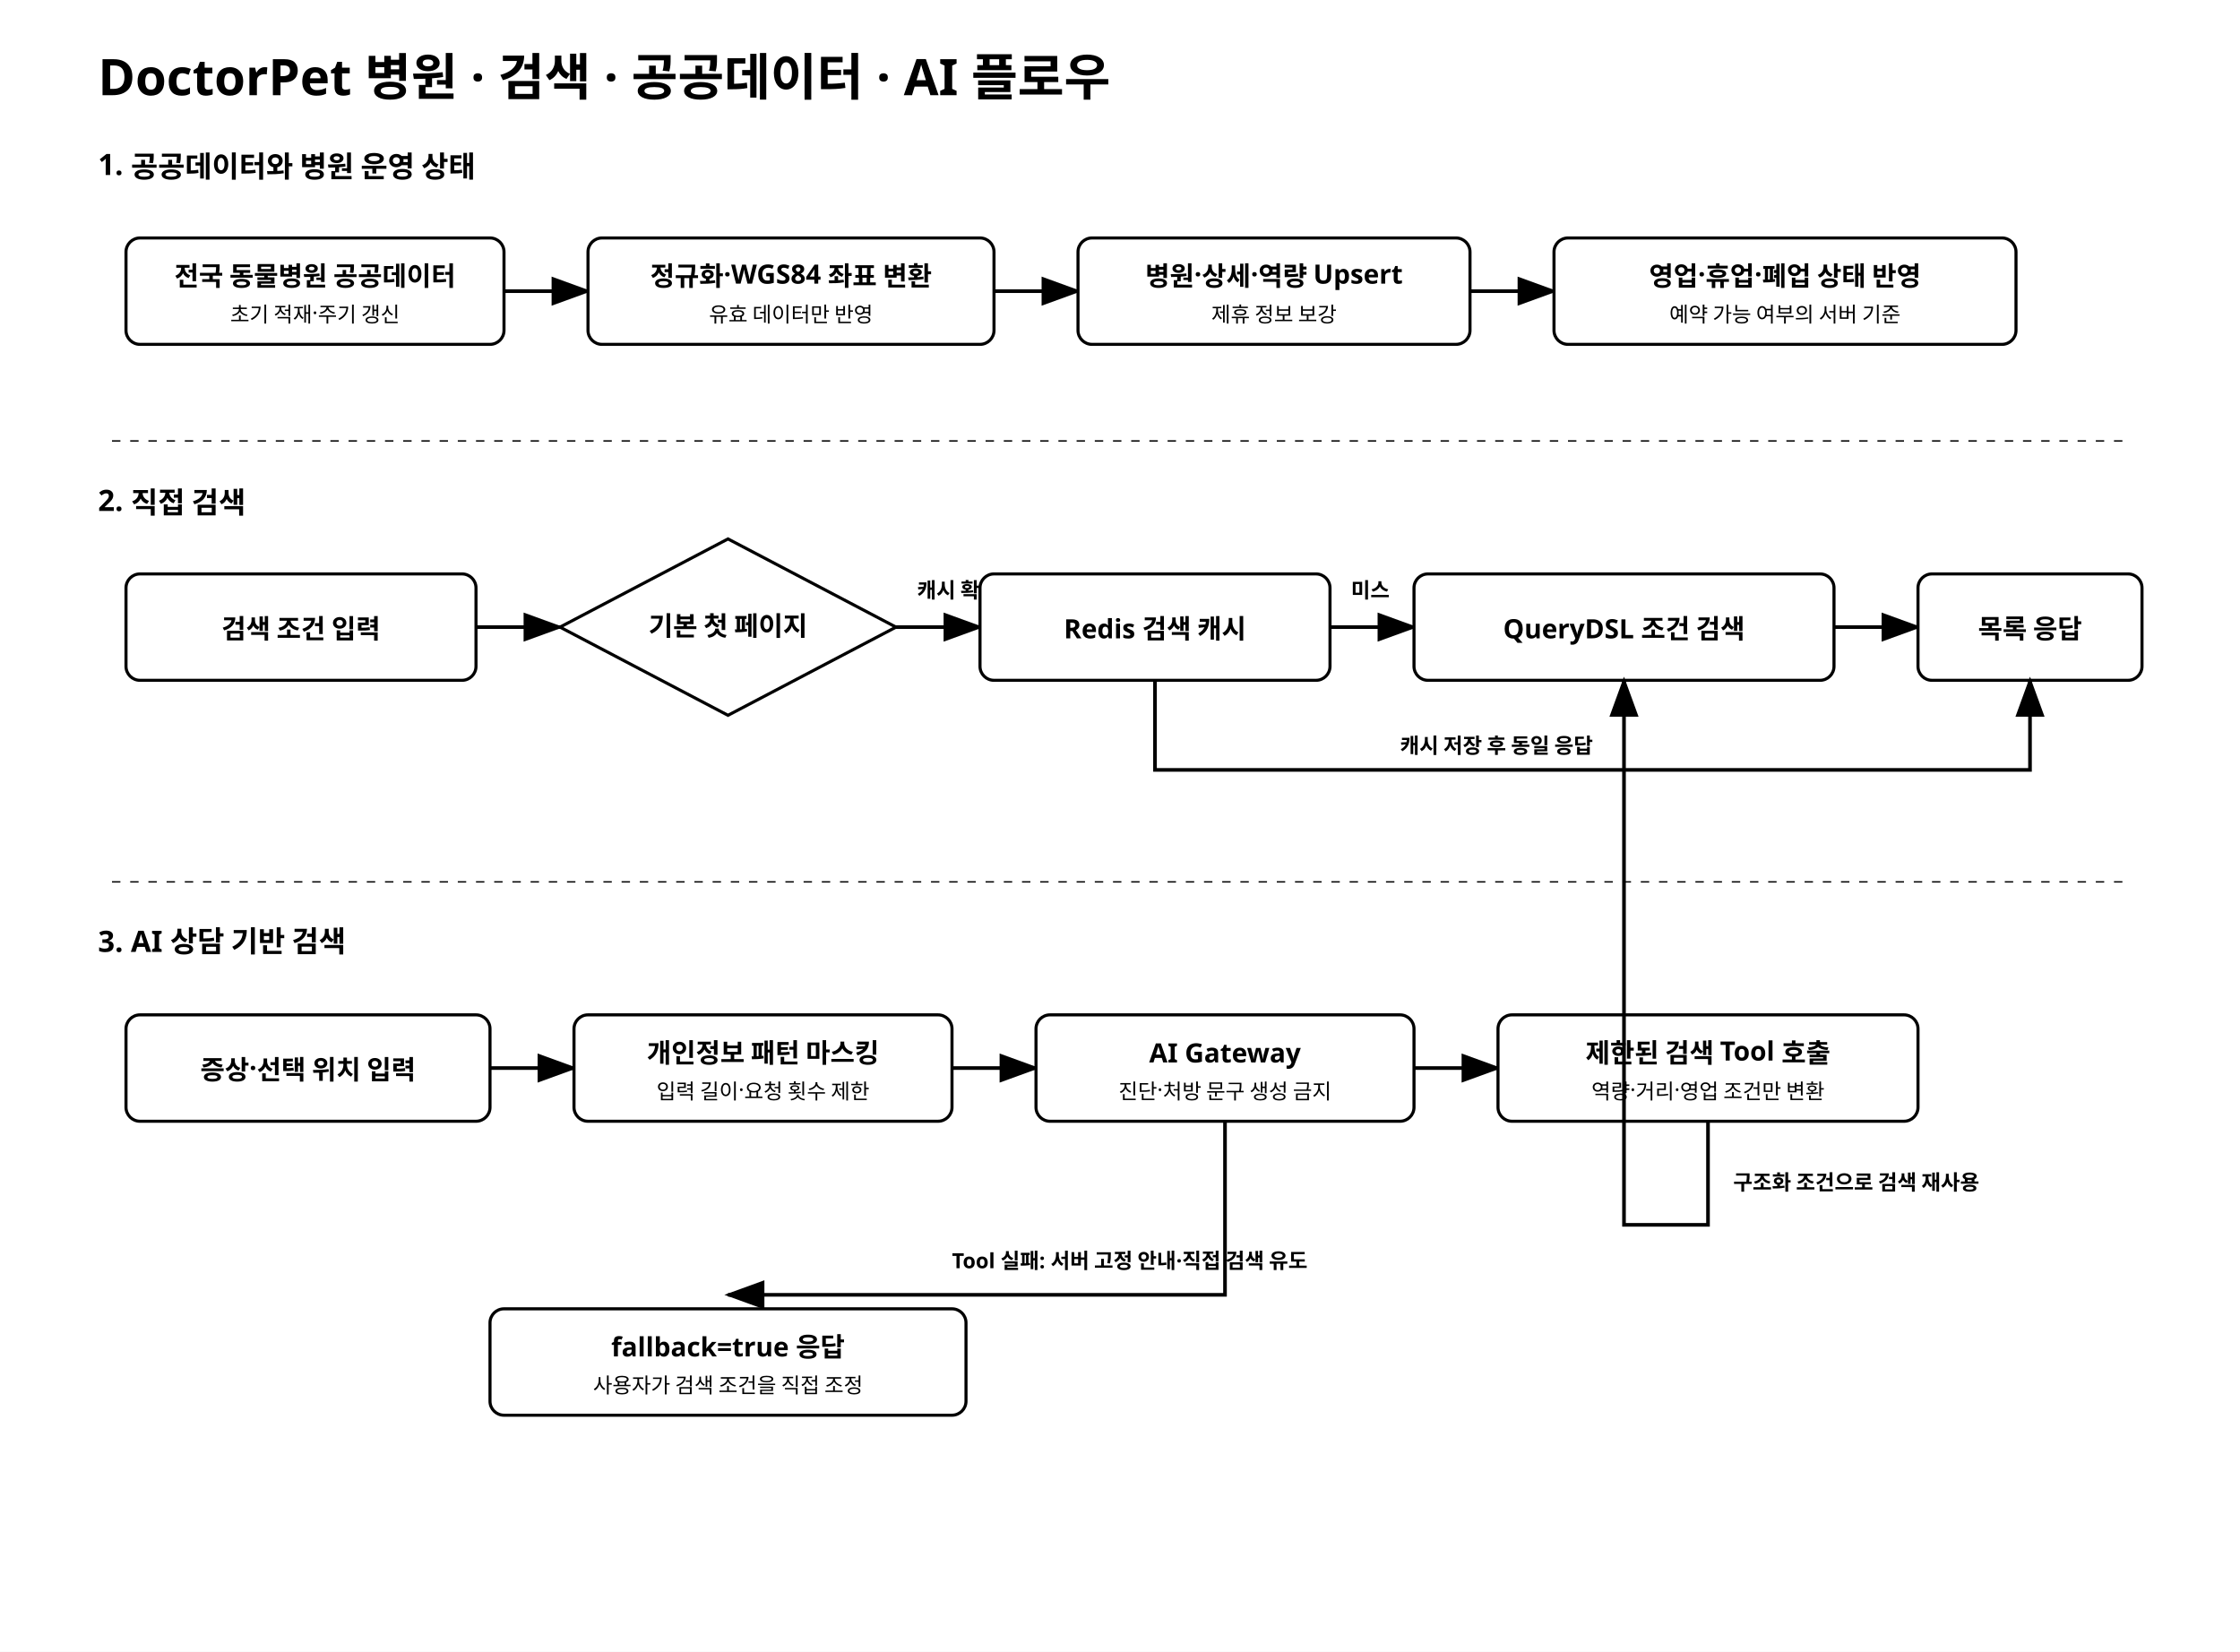
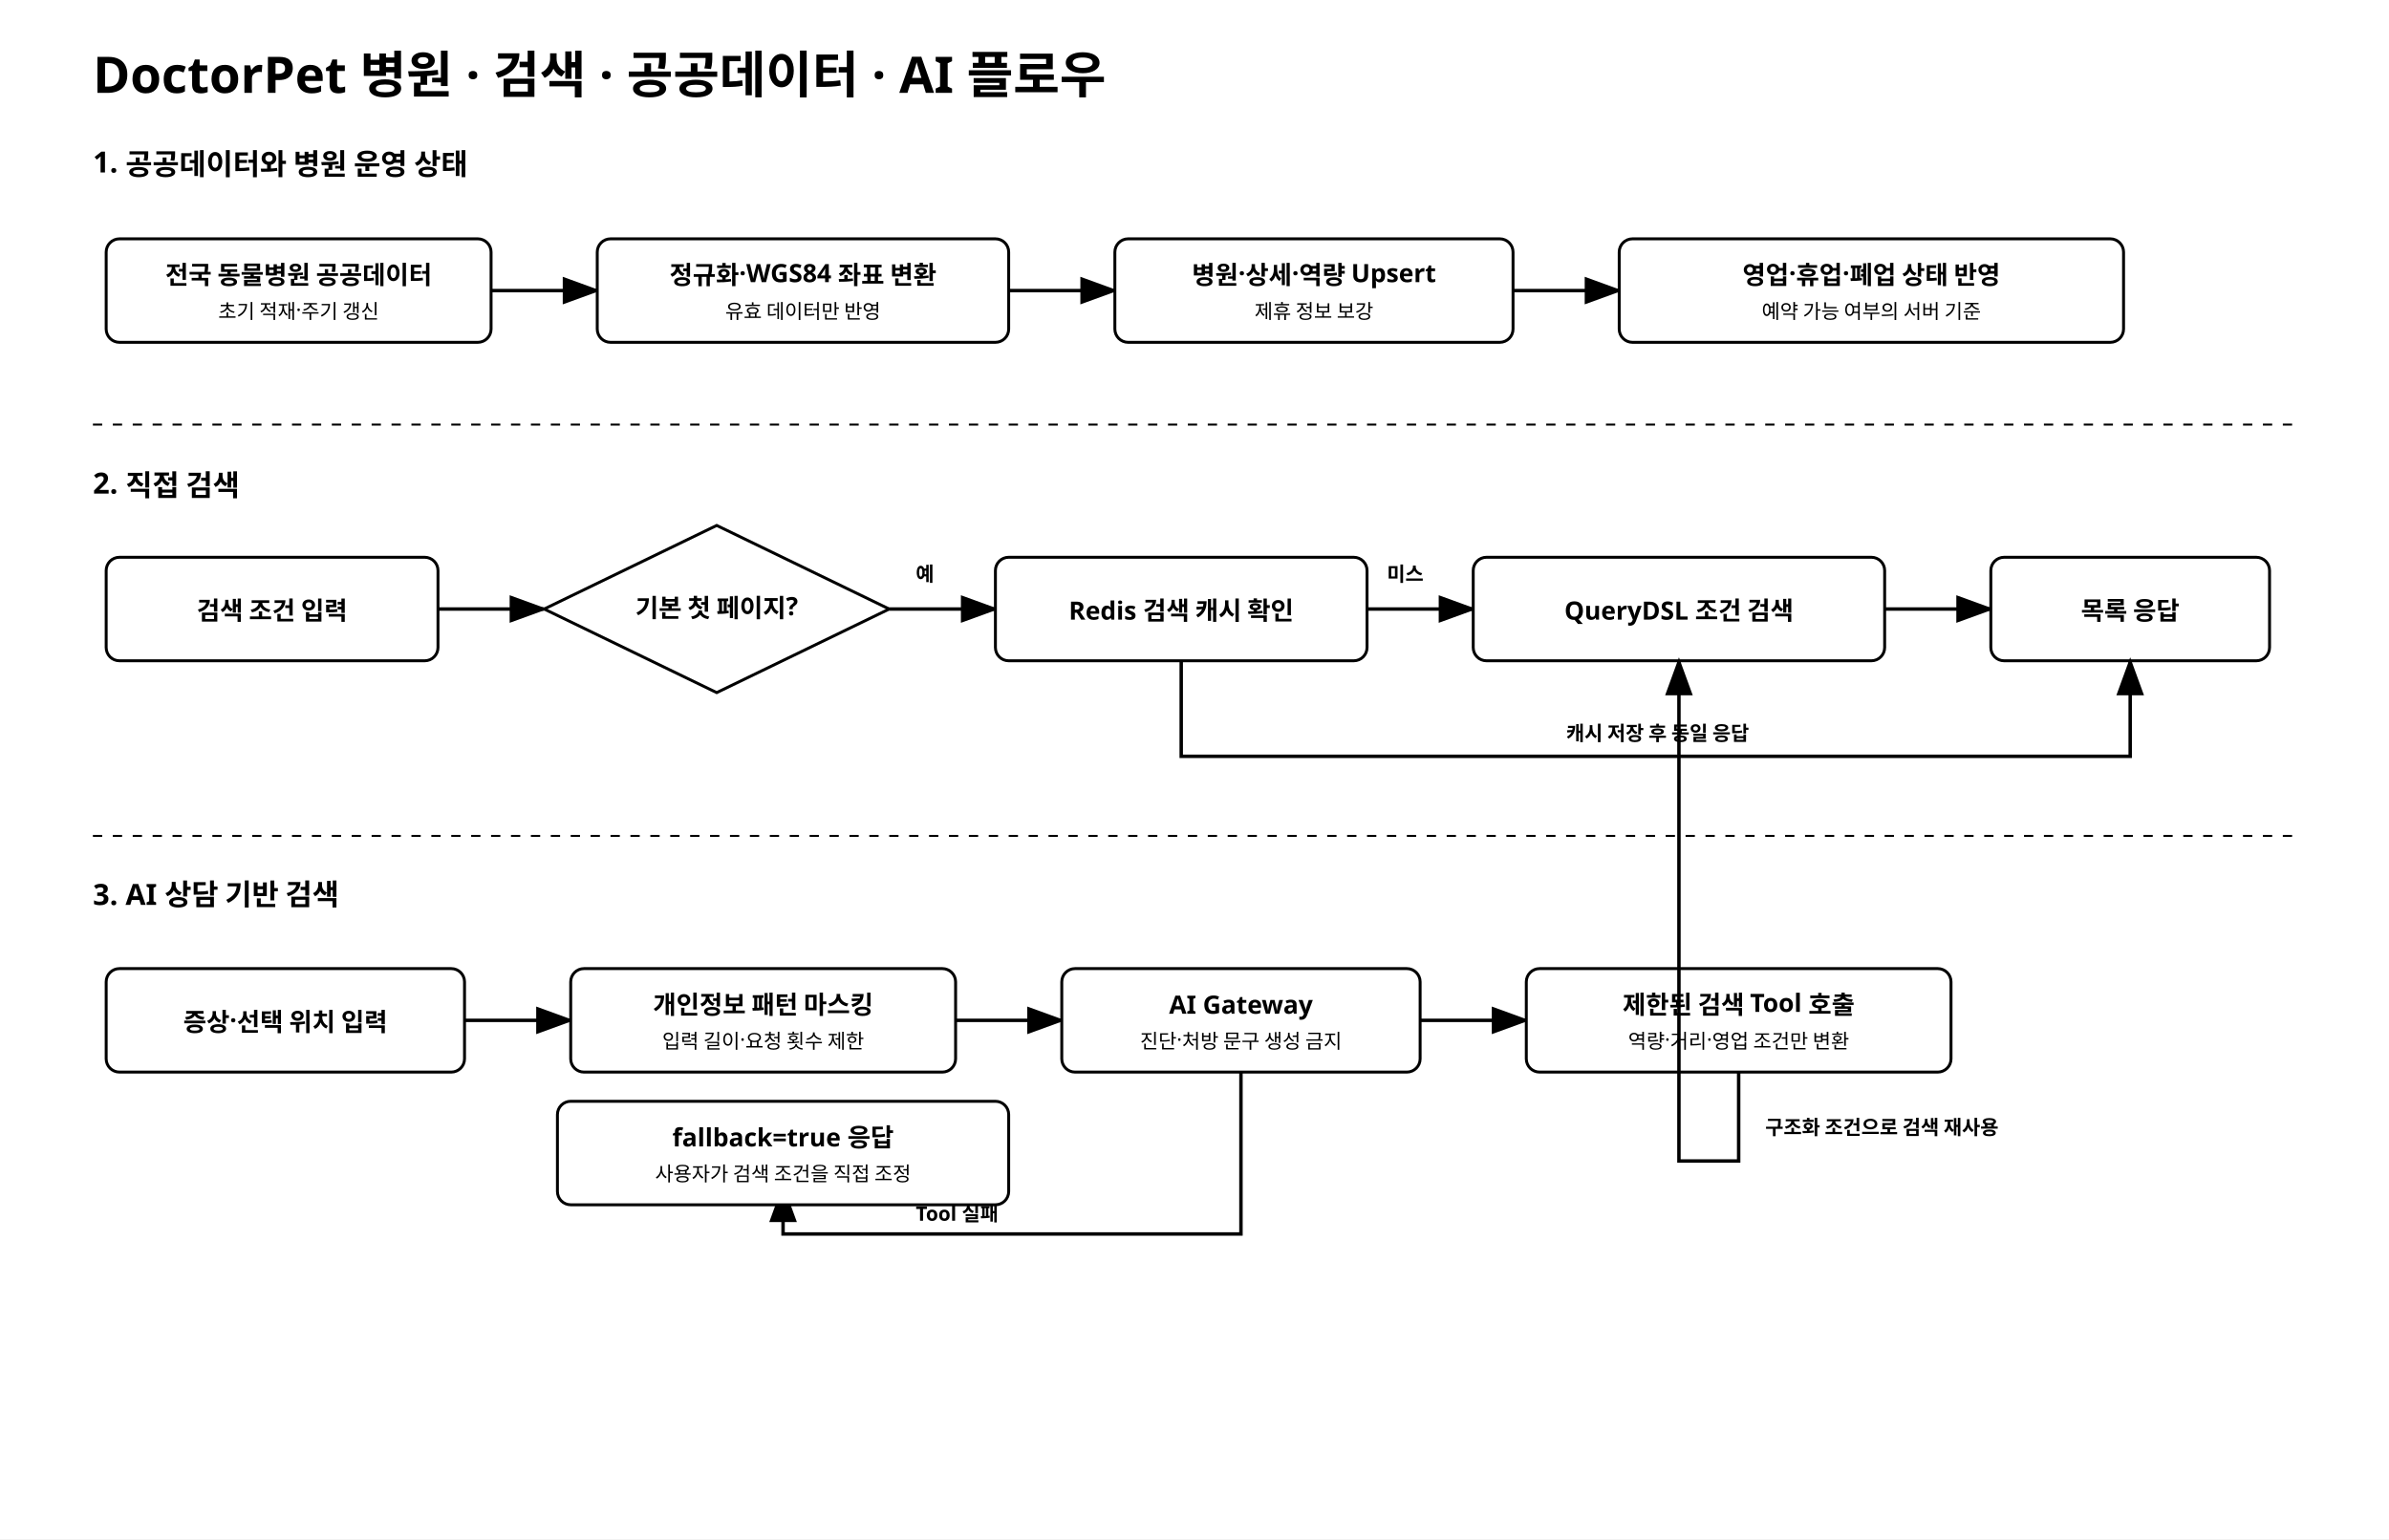
- <svg xmlns="http://www.w3.org/2000/svg" width="1600" height="1180" viewBox="0 0 1600 1180" role="img" aria-labelledby="title desc">
+ <svg xmlns="http://www.w3.org/2000/svg" width="1800" height="1160" viewBox="0 0 1800 1160" role="img" aria-labelledby="title desc">
  <defs>
-     <style>.t{font:700 36px 'Malgun Gothic',sans-serif}.h{font:700 21px 'Malgun Gothic',sans-serif}.n{font:600 19px 'Malgun Gothic',sans-serif;text-anchor:middle}.s{font:500 15px 'Malgun Gothic',sans-serif;text-anchor:middle}.l{font:600 15px 'Malgun Gothic',sans-serif}.b{fill:#fff;stroke:#000;stroke-width:2.2}.d{fill:#fff;stroke:#000;stroke-width:2.2}.e{fill:none;stroke:#000;stroke-width:2.6;marker-end:url(#a)}.x{stroke:#000;stroke-dasharray:6 7}</style>
-     <marker id="a" markerWidth="11" markerHeight="11" refX="10" refY="4" orient="auto">
+     <style>.title{font:700 38px 'Malgun Gothic',sans-serif}.head{font:700 22px 'Malgun Gothic',sans-serif}.node{font:600 19px 'Malgun Gothic',sans-serif;text-anchor:middle}.sub{font:500 15px 'Malgun Gothic',sans-serif;text-anchor:middle}.label{font:600 15px 'Malgun Gothic',sans-serif}.box{fill:#fff;stroke:#000;stroke-width:2.2}.line{fill:none;stroke:#000;stroke-width:2.6;marker-end:url(#arrow)}.sep{stroke:#000;stroke-width:1.5;stroke-dasharray:7 8}</style>
+     <marker id="arrow" markerWidth="11" markerHeight="11" refX="10" refY="4" orient="auto">
      <path d="M0 0L11 4L0 8Z" />
    </marker>
  </defs>
-   <rect width="1600" height="1180" fill="#fff" />
-   <text x="70" y="68" class="t">DoctorPet 병원 · 검색 · 공공데이터 · AI 플로우</text>
-   <text x="70" y="125" class="h">1. 공공데이터와 병원 운영 상태</text>
-   <rect x="90" y="170" width="270" height="76" rx="10" class="b" />
-   <text x="225" y="204" class="n">전국 동물병원 공공데이터</text>
-   <text x="225" y="230" class="s">초기 적재·주기 갱신</text>
-   <path d="M360 208H420" class="e" />
-   <rect x="420" y="170" width="290" height="76" rx="10" class="b" />
-   <text x="565" y="204" class="n">정규화·WGS84 좌표 변환</text>
-   <text x="565" y="230" class="s">유효 데이터만 반영</text>
-   <path d="M710 208H770" class="e" />
-   <rect x="770" y="170" width="280" height="76" rx="10" class="b" />
-   <text x="910" y="204" class="n">병원·상세·역량 Upsert</text>
-   <text x="910" y="230" class="s">제휴 정보 보강</text>
-   <path d="M1050 208H1110" class="e" />
-   <rect x="1110" y="170" width="330" height="76" rx="10" class="b" />
-   <text x="1275" y="204" class="n">영업·휴업·폐업 상태 반영</text>
-   <text x="1275" y="230" class="s">예약 가능 여부의 서버 기준</text>
-   <path d="M80 315H1520" class="x" />
-   <text x="70" y="365" class="h">2. 직접 검색</text>
-   <rect x="90" y="410" width="250" height="76" rx="10" class="b" />
-   <text x="215" y="456" class="n">검색 조건 입력</text>
-   <path d="M340 448H400" class="e" />
-   <polygon points="520,385 640,448 520,511 400,448" class="d" />
-   <text x="520" y="454" class="n">기본 첫 페이지</text>
-   <path d="M640 448H700" class="e" />
-   <text x="655" y="427" class="l">캐시 확인</text>
-   <rect x="700" y="410" width="250" height="76" rx="10" class="b" />
-   <text x="825" y="456" class="n">Redis 검색 캐시</text>
-   <path d="M950 448H1010" class="e" />
-   <text x="965" y="427" class="l">미스</text>
-   <rect x="1010" y="410" width="300" height="76" rx="10" class="b" />
-   <text x="1160" y="456" class="n">QueryDSL 조건 검색</text>
-   <path d="M1310 448H1370" class="e" />
-   <rect x="1370" y="410" width="160" height="76" rx="10" class="b" />
-   <text x="1450" y="456" class="n">목록 응답</text>
-   <path d="M825 486V550H1450V486" class="e" />
-   <text x="1000" y="538" class="l">캐시 저장 후 동일 응답</text>
-   <path d="M80 630H1520" class="x" />
-   <text x="70" y="680" class="h">3. AI 상담 기반 검색</text>
-   <rect x="90" y="725" width="260" height="76" rx="10" class="b" />
-   <text x="220" y="771" class="n">증상·선택 위치 입력</text>
-   <path d="M350 763H410" class="e" />
-   <rect x="410" y="725" width="270" height="76" rx="10" class="b" />
-   <text x="545" y="759" class="n">개인정보 패턴 마스킹</text>
-   <text x="545" y="785" class="s">입력 길이·요청 횟수 제한</text>
-   <path d="M680 763H740" class="e" />
-   <rect x="740" y="725" width="270" height="76" rx="10" class="b" />
-   <text x="875" y="759" class="n">AI Gateway</text>
-   <text x="875" y="785" class="s">진단·처방 문구 생성 금지</text>
-   <path d="M1010 763H1070" class="e" />
-   <rect x="1070" y="725" width="300" height="76" rx="10" class="b" />
-   <text x="1220" y="759" class="n">제한된 검색 Tool 호출</text>
-   <text x="1220" y="785" class="s">역량·거리·영업 조건만 변환</text>
-   <path d="M1220 801V875H1160V486" class="e" />
-   <text x="1238" y="850" class="l">구조화 조건으로 검색 재사용</text>
-   <path d="M875 801V925H520" class="e" />
-   <text x="680" y="906" class="l">Tool 실패: 서버 고정 안내·직접 검색 유도</text>
-   <rect x="350" y="935" width="340" height="76" rx="10" class="b" />
-   <text x="520" y="969" class="n">fallback=true 응답</text>
-   <text x="520" y="995" class="s">사용자가 검색 조건을 직접 조정</text>
+   <rect width="1800" height="1160" fill="#fff" />
+   <text x="70" y="70" class="title">DoctorPet 병원 · 검색 · 공공데이터 · AI 플로우</text>
+   <text x="70" y="130" class="head">1. 공공데이터와 병원 운영 상태</text>
+   <rect x="80" y="180" width="290" height="78" rx="10" class="box" />
+   <text x="225" y="214" class="node">전국 동물병원 공공데이터</text>
+   <text x="225" y="240" class="sub">초기 적재·주기 갱신</text>
+   <path d="M370 219H450" class="line" />
+   <rect x="450" y="180" width="310" height="78" rx="10" class="box" />
+   <text x="605" y="214" class="node">정규화·WGS84 좌표 변환</text>
+   <text x="605" y="240" class="sub">유효 데이터만 반영</text>
+   <path d="M760 219H840" class="line" />
+   <rect x="840" y="180" width="300" height="78" rx="10" class="box" />
+   <text x="990" y="214" class="node">병원·상세·역량 Upsert</text>
+   <text x="990" y="240" class="sub">제휴 정보 보강</text>
+   <path d="M1140 219H1220" class="line" />
+   <rect x="1220" y="180" width="380" height="78" rx="10" class="box" />
+   <text x="1410" y="214" class="node">영업·휴업·폐업 상태 반영</text>
+   <text x="1410" y="240" class="sub">예약 가능 여부의 서버 기준</text>
+   <path d="M70 320H1730" class="sep" />
+   <text x="70" y="372" class="head">2. 직접 검색</text>
+   <rect x="80" y="420" width="250" height="78" rx="10" class="box" />
+   <text x="205" y="467" class="node">검색 조건 입력</text>
+   <path d="M330 459H410" class="line" />
+   <polygon points="540,396 670,459 540,522 410,459" class="box" />
+   <text x="540" y="465" class="node">기본 첫 페이지?</text>
+   <path d="M670 459H750" class="line" />
+   <text x="690" y="438" class="label">예</text>
+   <rect x="750" y="420" width="280" height="78" rx="10" class="box" />
+   <text x="890" y="467" class="node">Redis 검색 캐시 확인</text>
+   <path d="M1030 459H1110" class="line" />
+   <text x="1045" y="438" class="label">미스</text>
+   <rect x="1110" y="420" width="310" height="78" rx="10" class="box" />
+   <text x="1265" y="467" class="node">QueryDSL 조건 검색</text>
+   <path d="M1420 459H1500" class="line" />
+   <rect x="1500" y="420" width="210" height="78" rx="10" class="box" />
+   <text x="1605" y="467" class="node">목록 응답</text>
+   <path d="M890 498V570H1605V498" class="line" />
+   <text x="1180" y="558" class="label">캐시 저장 후 동일 응답</text>
+   <path d="M70 630H1730" class="sep" />
+   <text x="70" y="682" class="head">3. AI 상담 기반 검색</text>
+   <rect x="80" y="730" width="270" height="78" rx="10" class="box" />
+   <text x="215" y="777" class="node">증상·선택 위치 입력</text>
+   <path d="M350 769H430" class="line" />
+   <rect x="430" y="730" width="290" height="78" rx="10" class="box" />
+   <text x="575" y="764" class="node">개인정보 패턴 마스킹</text>
+   <text x="575" y="790" class="sub">입력 길이·요청 횟수 제한</text>
+   <path d="M720 769H800" class="line" />
+   <rect x="800" y="730" width="270" height="78" rx="10" class="box" />
+   <text x="935" y="764" class="node">AI Gateway</text>
+   <text x="935" y="790" class="sub">진단·처방 문구 생성 금지</text>
+   <path d="M1070 769H1150" class="line" />
+   <rect x="1150" y="730" width="320" height="78" rx="10" class="box" />
+   <text x="1310" y="764" class="node">제한된 검색 Tool 호출</text>
+   <text x="1310" y="790" class="sub">역량·거리·영업 조건만 변환</text>
+   <path d="M1310 808V875H1265V498" class="line" />
+   <text x="1330" y="855" class="label">구조화 조건으로 검색 재사용</text>
+   <path d="M935 808V930H590V895" class="line" />
+   <text x="690" y="920" class="label">Tool 실패</text>
+   <rect x="420" y="830" width="340" height="78" rx="10" class="box" />
+   <text x="590" y="864" class="node">fallback=true 응답</text>
+   <text x="590" y="890" class="sub">사용자가 검색 조건을 직접 조정</text>
</svg>
